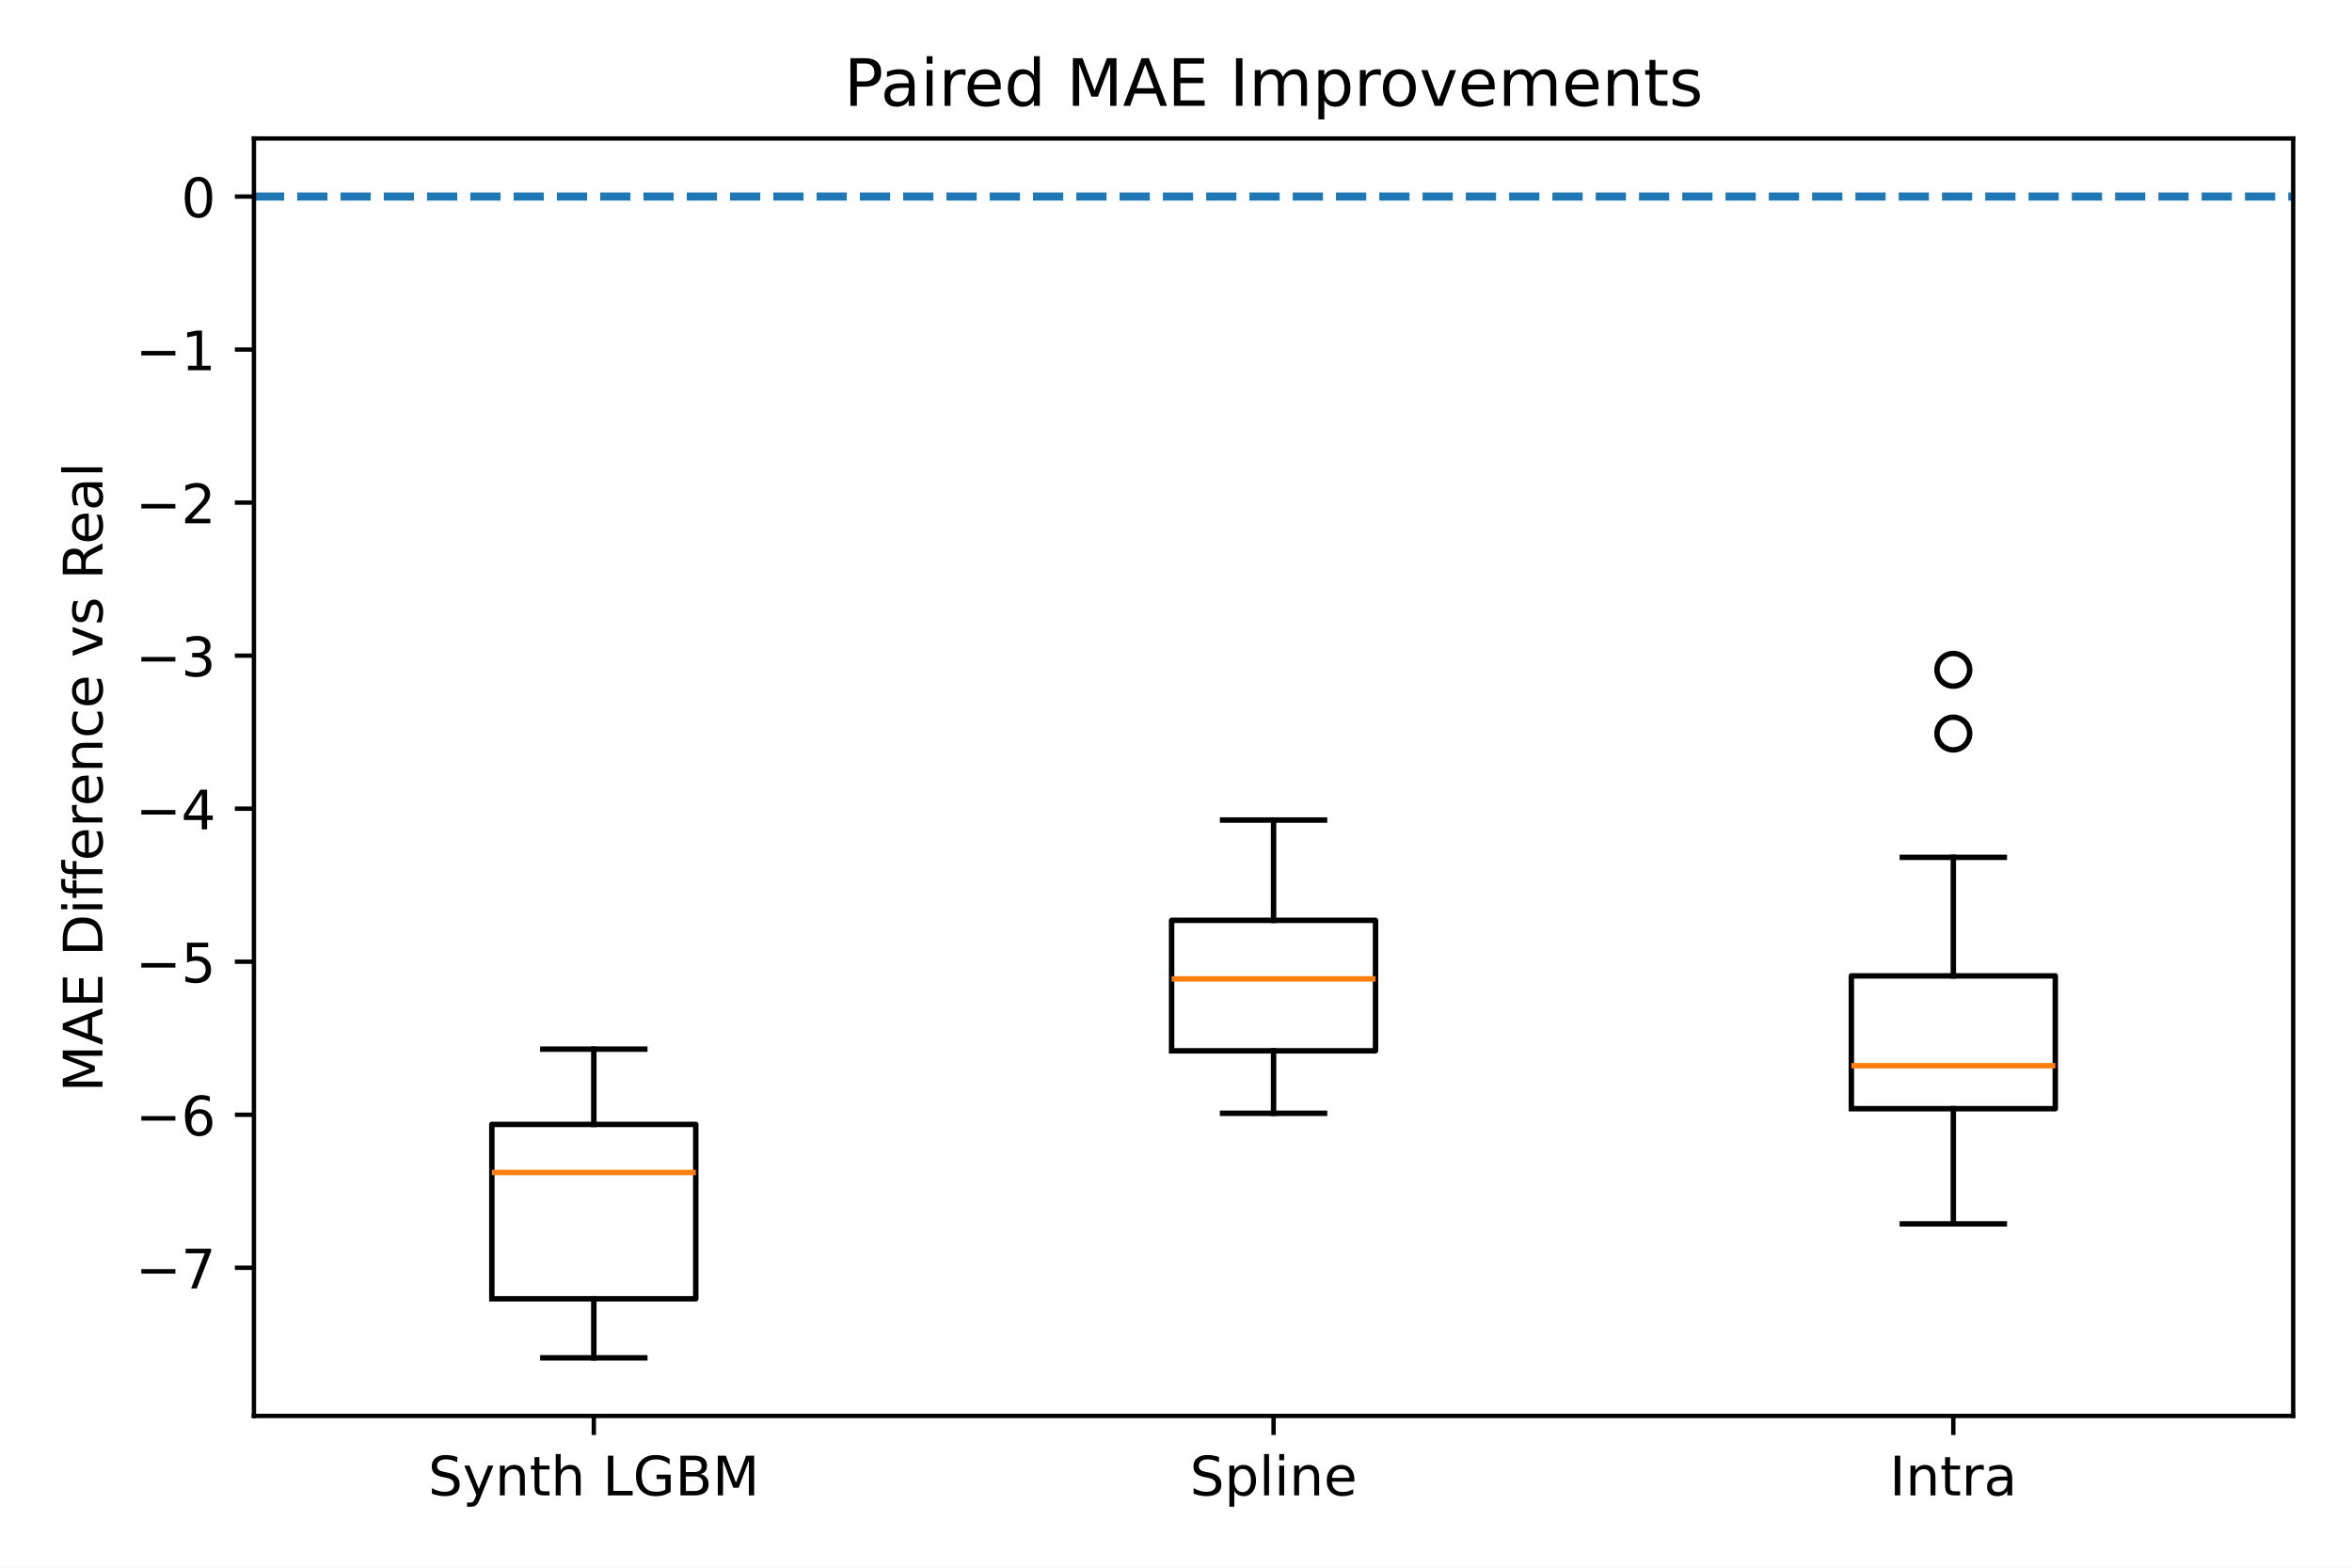
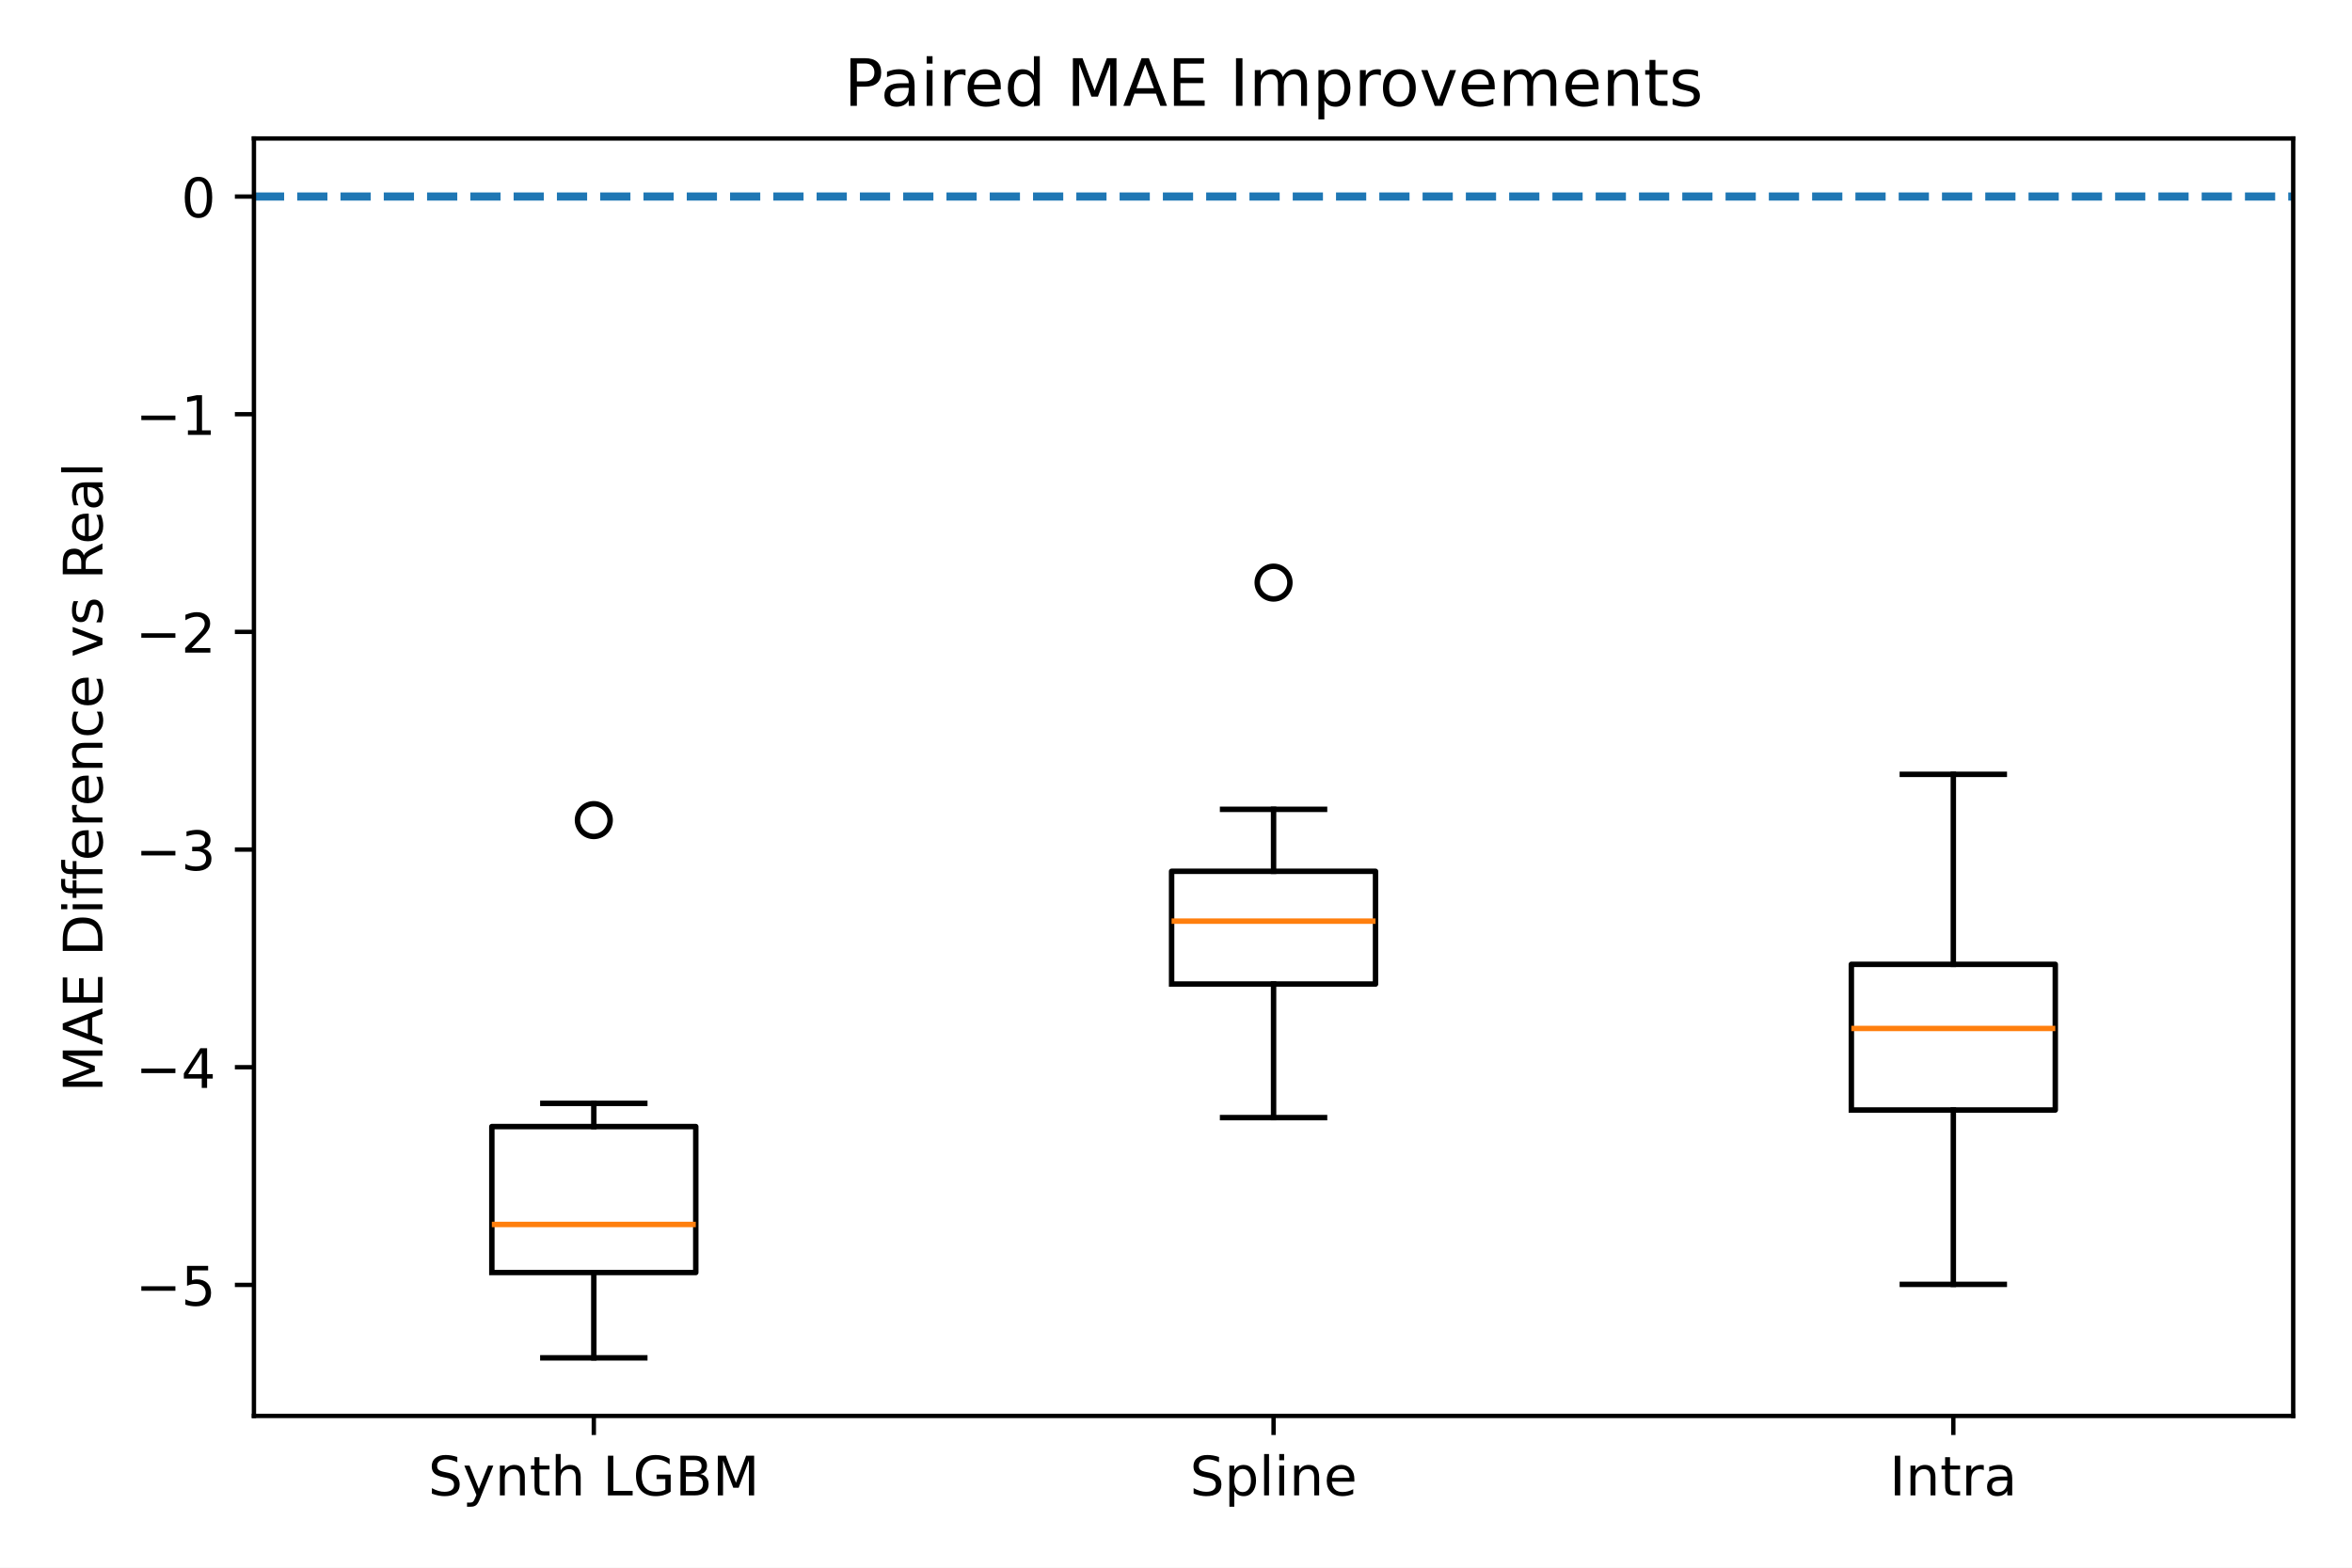
<svg xmlns="http://www.w3.org/2000/svg" xmlns:xlink="http://www.w3.org/1999/xlink" width="432pt" height="288pt" viewBox="0 0 432 288" version="1.1">
  <defs>
    <style type="text/css">*{stroke-linejoin: round; stroke-linecap: butt}</style>
  </defs>
  <g id="figure_1">
    <g id="patch_1">
      <path d="M 0 288  L 432 288  L 432 0  L 0 0  z " style="fill: #ffffff" />
    </g>
    <g id="axes_1">
      <g id="patch_2">
        <path d="M 46.64 260.12  L 421.2 260.12  L 421.2 25.44  L 46.64 25.44  z " style="fill: #ffffff" />
      </g>
      <g id="matplotlib.axis_1">
        <g id="xtick_1">
          <g id="line2d_1">
            <defs>
-               <path id="mcde797df1c" d="M 0 0  L 0 3.5  " style="stroke: #000000; stroke-width: 0.8" />
+               <path id="m7c970ffe17" d="M 0 0  L 0 3.5  " style="stroke: #000000; stroke-width: 0.8" />
            </defs>
            <g>
-               <use xlink:href="#mcde797df1c" x="109.067" y="260.12" style="stroke: #000000; stroke-width: 0.8" />
+               <use xlink:href="#m7c970ffe17" x="109.067" y="260.12" style="stroke: #000000; stroke-width: 0.8" />
            </g>
          </g>
          <g id="text_1">
            <g transform="translate(78.64167 274.7184) scale(0.1 -0.1)">
              <defs>
                <path id="DejaVuSans-53" d="M 3425 4513  L 3425 3897  Q 3066 4069 2747 4153  Q 2428 4238 2131 4238  Q 1616 4238 1336 4038  Q 1056 3838 1056 3469  Q 1056 3159 1242 3001  Q 1428 2844 1947 2747  L 2328 2669  Q 3034 2534 3370 2195  Q 3706 1856 3706 1288  Q 3706 609 3251 259  Q 2797 -91 1919 -91  Q 1588 -91 1214 -16  Q 841 59 441 206  L 441 856  Q 825 641 1194 531  Q 1563 422 1919 422  Q 2459 422 2753 634  Q 3047 847 3047 1241  Q 3047 1584 2836 1778  Q 2625 1972 2144 2069  L 1759 2144  Q 1053 2284 737 2584  Q 422 2884 422 3419  Q 422 4038 858 4394  Q 1294 4750 2059 4750  Q 2388 4750 2728 4690  Q 3069 4631 3425 4513  z " transform="scale(0.015625)" />
                <path id="DejaVuSans-79" d="M 2059 -325  Q 1816 -950 1584 -1140  Q 1353 -1331 966 -1331  L 506 -1331  L 506 -850  L 844 -850  Q 1081 -850 1212 -737  Q 1344 -625 1503 -206  L 1606 56  L 191 3500  L 800 3500  L 1894 763  L 2988 3500  L 3597 3500  L 2059 -325  z " transform="scale(0.015625)" />
                <path id="DejaVuSans-6e" d="M 3513 2113  L 3513 0  L 2938 0  L 2938 2094  Q 2938 2591 2744 2837  Q 2550 3084 2163 3084  Q 1697 3084 1428 2787  Q 1159 2491 1159 1978  L 1159 0  L 581 0  L 581 3500  L 1159 3500  L 1159 2956  Q 1366 3272 1645 3428  Q 1925 3584 2291 3584  Q 2894 3584 3203 3211  Q 3513 2838 3513 2113  z " transform="scale(0.015625)" />
                <path id="DejaVuSans-74" d="M 1172 4494  L 1172 3500  L 2356 3500  L 2356 3053  L 1172 3053  L 1172 1153  Q 1172 725 1289 603  Q 1406 481 1766 481  L 2356 481  L 2356 0  L 1766 0  Q 1100 0 847 248  Q 594 497 594 1153  L 594 3053  L 172 3053  L 172 3500  L 594 3500  L 594 4494  L 1172 4494  z " transform="scale(0.015625)" />
                <path id="DejaVuSans-68" d="M 3513 2113  L 3513 0  L 2938 0  L 2938 2094  Q 2938 2591 2744 2837  Q 2550 3084 2163 3084  Q 1697 3084 1428 2787  Q 1159 2491 1159 1978  L 1159 0  L 581 0  L 581 4863  L 1159 4863  L 1159 2956  Q 1366 3272 1645 3428  Q 1925 3584 2291 3584  Q 2894 3584 3203 3211  Q 3513 2838 3513 2113  z " transform="scale(0.015625)" />
                <path id="DejaVuSans-20" transform="scale(0.015625)" />
                <path id="DejaVuSans-4c" d="M 628 4666  L 1259 4666  L 1259 531  L 3531 531  L 3531 0  L 628 0  L 628 4666  z " transform="scale(0.015625)" />
                <path id="DejaVuSans-47" d="M 3809 666  L 3809 1919  L 2778 1919  L 2778 2438  L 4434 2438  L 4434 434  Q 4069 175 3628 42  Q 3188 -91 2688 -91  Q 1594 -91 976 548  Q 359 1188 359 2328  Q 359 3472 976 4111  Q 1594 4750 2688 4750  Q 3144 4750 3555 4637  Q 3966 4525 4313 4306  L 4313 3634  Q 3963 3931 3569 4081  Q 3175 4231 2741 4231  Q 1884 4231 1454 3753  Q 1025 3275 1025 2328  Q 1025 1384 1454 906  Q 1884 428 2741 428  Q 3075 428 3337 486  Q 3600 544 3809 666  z " transform="scale(0.015625)" />
                <path id="DejaVuSans-42" d="M 1259 2228  L 1259 519  L 2272 519  Q 2781 519 3026 730  Q 3272 941 3272 1375  Q 3272 1813 3026 2020  Q 2781 2228 2272 2228  L 1259 2228  z M 1259 4147  L 1259 2741  L 2194 2741  Q 2656 2741 2882 2914  Q 3109 3088 3109 3444  Q 3109 3797 2882 3972  Q 2656 4147 2194 4147  L 1259 4147  z M 628 4666  L 2241 4666  Q 2963 4666 3353 4366  Q 3744 4066 3744 3513  Q 3744 3084 3544 2831  Q 3344 2578 2956 2516  Q 3422 2416 3680 2098  Q 3938 1781 3938 1306  Q 3938 681 3513 340  Q 3088 0 2303 0  L 628 0  L 628 4666  z " transform="scale(0.015625)" />
                <path id="DejaVuSans-4d" d="M 628 4666  L 1569 4666  L 2759 1491  L 3956 4666  L 4897 4666  L 4897 0  L 4281 0  L 4281 4097  L 3078 897  L 2444 897  L 1241 4097  L 1241 0  L 628 0  L 628 4666  z " transform="scale(0.015625)" />
              </defs>
              <use xlink:href="#DejaVuSans-53" />
              <use xlink:href="#DejaVuSans-79" transform="translate(63.47656 0)" />
              <use xlink:href="#DejaVuSans-6e" transform="translate(122.6562 0)" />
              <use xlink:href="#DejaVuSans-74" transform="translate(186.0352 0)" />
              <use xlink:href="#DejaVuSans-68" transform="translate(225.2441 0)" />
              <use xlink:href="#DejaVuSans-20" transform="translate(288.623 0)" />
              <use xlink:href="#DejaVuSans-4c" transform="translate(320.4102 0)" />
              <use xlink:href="#DejaVuSans-47" transform="translate(376.123 0)" />
              <use xlink:href="#DejaVuSans-42" transform="translate(453.6133 0)" />
              <use xlink:href="#DejaVuSans-4d" transform="translate(522.2168 0)" />
            </g>
          </g>
        </g>
        <g id="xtick_2">
          <g id="line2d_2">
            <g>
-               <use xlink:href="#mcde797df1c" x="233.92" y="260.12" style="stroke: #000000; stroke-width: 0.8" />
+               <use xlink:href="#m7c970ffe17" x="233.92" y="260.12" style="stroke: #000000; stroke-width: 0.8" />
            </g>
          </g>
          <g id="text_2">
            <g transform="translate(218.5481 274.7184) scale(0.1 -0.1)">
              <defs>
                <path id="DejaVuSans-70" d="M 1159 525  L 1159 -1331  L 581 -1331  L 581 3500  L 1159 3500  L 1159 2969  Q 1341 3281 1617 3432  Q 1894 3584 2278 3584  Q 2916 3584 3314 3078  Q 3713 2572 3713 1747  Q 3713 922 3314 415  Q 2916 -91 2278 -91  Q 1894 -91 1617 61  Q 1341 213 1159 525  z M 3116 1747  Q 3116 2381 2855 2742  Q 2594 3103 2138 3103  Q 1681 3103 1420 2742  Q 1159 2381 1159 1747  Q 1159 1113 1420 752  Q 1681 391 2138 391  Q 2594 391 2855 752  Q 3116 1113 3116 1747  z " transform="scale(0.015625)" />
                <path id="DejaVuSans-6c" d="M 603 4863  L 1178 4863  L 1178 0  L 603 0  L 603 4863  z " transform="scale(0.015625)" />
                <path id="DejaVuSans-69" d="M 603 3500  L 1178 3500  L 1178 0  L 603 0  L 603 3500  z M 603 4863  L 1178 4863  L 1178 4134  L 603 4134  L 603 4863  z " transform="scale(0.015625)" />
                <path id="DejaVuSans-65" d="M 3597 1894  L 3597 1613  L 953 1613  Q 991 1019 1311 708  Q 1631 397 2203 397  Q 2534 397 2845 478  Q 3156 559 3463 722  L 3463 178  Q 3153 47 2828 -22  Q 2503 -91 2169 -91  Q 1331 -91 842 396  Q 353 884 353 1716  Q 353 2575 817 3079  Q 1281 3584 2069 3584  Q 2775 3584 3186 3129  Q 3597 2675 3597 1894  z M 3022 2063  Q 3016 2534 2758 2815  Q 2500 3097 2075 3097  Q 1594 3097 1305 2825  Q 1016 2553 972 2059  L 3022 2063  z " transform="scale(0.015625)" />
              </defs>
              <use xlink:href="#DejaVuSans-53" />
              <use xlink:href="#DejaVuSans-70" transform="translate(63.47656 0)" />
              <use xlink:href="#DejaVuSans-6c" transform="translate(126.9531 0)" />
              <use xlink:href="#DejaVuSans-69" transform="translate(154.7363 0)" />
              <use xlink:href="#DejaVuSans-6e" transform="translate(182.5195 0)" />
              <use xlink:href="#DejaVuSans-65" transform="translate(245.8984 0)" />
            </g>
          </g>
        </g>
        <g id="xtick_3">
          <g id="line2d_3">
            <g>
-               <use xlink:href="#mcde797df1c" x="358.773" y="260.12" style="stroke: #000000; stroke-width: 0.8" />
+               <use xlink:href="#m7c970ffe17" x="358.773" y="260.12" style="stroke: #000000; stroke-width: 0.8" />
            </g>
          </g>
          <g id="text_3">
            <g transform="translate(347.0499 274.7184) scale(0.1 -0.1)">
              <defs>
                <path id="DejaVuSans-49" d="M 628 4666  L 1259 4666  L 1259 0  L 628 0  L 628 4666  z " transform="scale(0.015625)" />
                <path id="DejaVuSans-72" d="M 2631 2963  Q 2534 3019 2420 3045  Q 2306 3072 2169 3072  Q 1681 3072 1420 2755  Q 1159 2438 1159 1844  L 1159 0  L 581 0  L 581 3500  L 1159 3500  L 1159 2956  Q 1341 3275 1631 3429  Q 1922 3584 2338 3584  Q 2397 3584 2469 3576  Q 2541 3569 2628 3553  L 2631 2963  z " transform="scale(0.015625)" />
                <path id="DejaVuSans-61" d="M 2194 1759  Q 1497 1759 1228 1600  Q 959 1441 959 1056  Q 959 750 1161 570  Q 1363 391 1709 391  Q 2188 391 2477 730  Q 2766 1069 2766 1631  L 2766 1759  L 2194 1759  z M 3341 1997  L 3341 0  L 2766 0  L 2766 531  Q 2569 213 2275 61  Q 1981 -91 1556 -91  Q 1019 -91 701 211  Q 384 513 384 1019  Q 384 1609 779 1909  Q 1175 2209 1959 2209  L 2766 2209  L 2766 2266  Q 2766 2663 2505 2880  Q 2244 3097 1772 3097  Q 1472 3097 1187 3025  Q 903 2953 641 2809  L 641 3341  Q 956 3463 1253 3523  Q 1550 3584 1831 3584  Q 2591 3584 2966 3190  Q 3341 2797 3341 1997  z " transform="scale(0.015625)" />
              </defs>
              <use xlink:href="#DejaVuSans-49" />
              <use xlink:href="#DejaVuSans-6e" transform="translate(29.49219 0)" />
              <use xlink:href="#DejaVuSans-74" transform="translate(92.87109 0)" />
              <use xlink:href="#DejaVuSans-72" transform="translate(132.0801 0)" />
              <use xlink:href="#DejaVuSans-61" transform="translate(173.1934 0)" />
            </g>
          </g>
        </g>
      </g>
      <g id="matplotlib.axis_2">
        <g id="ytick_1">
          <g id="line2d_4">
            <defs>
-               <path id="m3163c0c68b" d="M 0 0  L -3.5 0  " style="stroke: #000000; stroke-width: 0.8" />
+               <path id="m992674271c" d="M 0 0  L -3.5 0  " style="stroke: #000000; stroke-width: 0.8" />
            </defs>
            <g>
-               <use xlink:href="#m3163c0c68b" x="46.64" y="232.901" style="stroke: #000000; stroke-width: 0.8" />
+               <use xlink:href="#m992674271c" x="46.64" y="236.049" style="stroke: #000000; stroke-width: 0.8" />
            </g>
          </g>
          <g id="text_4">
-             <g transform="translate(24.89781 236.7004) scale(0.1 -0.1)">
+             <g transform="translate(24.89781 239.8486) scale(0.1 -0.1)">
              <defs>
                <path id="DejaVuSans-2212" d="M 678 2272  L 4684 2272  L 4684 1741  L 678 1741  L 678 2272  z " transform="scale(0.015625)" />
-                 <path id="DejaVuSans-37" d="M 525 4666  L 3525 4666  L 3525 4397  L 1831 0  L 1172 0  L 2766 4134  L 525 4134  L 525 4666  z " transform="scale(0.015625)" />
-               </defs>
-               <use xlink:href="#DejaVuSans-2212" />
-               <use xlink:href="#DejaVuSans-37" transform="translate(83.78906 0)" />
+                 <path id="DejaVuSans-35" d="M 691 4666  L 3169 4666  L 3169 4134  L 1269 4134  L 1269 2991  Q 1406 3038 1543 3061  Q 1681 3084 1819 3084  Q 2600 3084 3056 2656  Q 3513 2228 3513 1497  Q 3513 744 3044 326  Q 2575 -91 1722 -91  Q 1428 -91 1123 -41  Q 819 9 494 109  L 494 744  Q 775 591 1075 516  Q 1375 441 1709 441  Q 2250 441 2565 725  Q 2881 1009 2881 1497  Q 2881 1984 2565 2268  Q 2250 2553 1709 2553  Q 1456 2553 1204 2497  Q 953 2441 691 2322  L 691 4666  z " transform="scale(0.015625)" />
+               </defs>
+               <use xlink:href="#DejaVuSans-2212" />
+               <use xlink:href="#DejaVuSans-35" transform="translate(83.78906 0)" />
            </g>
          </g>
        </g>
        <g id="ytick_2">
          <g id="line2d_5">
            <g>
-               <use xlink:href="#m3163c0c68b" x="46.64" y="204.788" style="stroke: #000000; stroke-width: 0.8" />
+               <use xlink:href="#m992674271c" x="46.64" y="196.061" style="stroke: #000000; stroke-width: 0.8" />
            </g>
          </g>
          <g id="text_5">
-             <g transform="translate(24.89781 208.587) scale(0.1 -0.1)">
-               <defs>
-                 <path id="DejaVuSans-36" d="M 2113 2584  Q 1688 2584 1439 2293  Q 1191 2003 1191 1497  Q 1191 994 1439 701  Q 1688 409 2113 409  Q 2538 409 2786 701  Q 3034 994 3034 1497  Q 3034 2003 2786 2293  Q 2538 2584 2113 2584  z M 3366 4563  L 3366 3988  Q 3128 4100 2886 4159  Q 2644 4219 2406 4219  Q 1781 4219 1451 3797  Q 1122 3375 1075 2522  Q 1259 2794 1537 2939  Q 1816 3084 2150 3084  Q 2853 3084 3261 2657  Q 3669 2231 3669 1497  Q 3669 778 3244 343  Q 2819 -91 2113 -91  Q 1303 -91 875 529  Q 447 1150 447 2328  Q 447 3434 972 4092  Q 1497 4750 2381 4750  Q 2619 4750 2861 4703  Q 3103 4656 3366 4563  z " transform="scale(0.015625)" />
-               </defs>
-               <use xlink:href="#DejaVuSans-2212" />
-               <use xlink:href="#DejaVuSans-36" transform="translate(83.78906 0)" />
+             <g transform="translate(24.89781 199.8602) scale(0.1 -0.1)">
+               <defs>
+                 <path id="DejaVuSans-34" d="M 2419 4116  L 825 1625  L 2419 1625  L 2419 4116  z M 2253 4666  L 3047 4666  L 3047 1625  L 3713 1625  L 3713 1100  L 3047 1100  L 3047 0  L 2419 0  L 2419 1100  L 313 1100  L 313 1709  L 2253 4666  z " transform="scale(0.015625)" />
+               </defs>
+               <use xlink:href="#DejaVuSans-2212" />
+               <use xlink:href="#DejaVuSans-34" transform="translate(83.78906 0)" />
            </g>
          </g>
        </g>
        <g id="ytick_3">
          <g id="line2d_6">
            <g>
-               <use xlink:href="#m3163c0c68b" x="46.64" y="176.674" style="stroke: #000000; stroke-width: 0.8" />
+               <use xlink:href="#m992674271c" x="46.64" y="156.073" style="stroke: #000000; stroke-width: 0.8" />
            </g>
          </g>
          <g id="text_6">
-             <g transform="translate(24.89781 180.4736) scale(0.1 -0.1)">
-               <defs>
-                 <path id="DejaVuSans-35" d="M 691 4666  L 3169 4666  L 3169 4134  L 1269 4134  L 1269 2991  Q 1406 3038 1543 3061  Q 1681 3084 1819 3084  Q 2600 3084 3056 2656  Q 3513 2228 3513 1497  Q 3513 744 3044 326  Q 2575 -91 1722 -91  Q 1428 -91 1123 -41  Q 819 9 494 109  L 494 744  Q 775 591 1075 516  Q 1375 441 1709 441  Q 2250 441 2565 725  Q 2881 1009 2881 1497  Q 2881 1984 2565 2268  Q 2250 2553 1709 2553  Q 1456 2553 1204 2497  Q 953 2441 691 2322  L 691 4666  z " transform="scale(0.015625)" />
-               </defs>
-               <use xlink:href="#DejaVuSans-2212" />
-               <use xlink:href="#DejaVuSans-35" transform="translate(83.78906 0)" />
+             <g transform="translate(24.89781 159.8717) scale(0.1 -0.1)">
+               <defs>
+                 <path id="DejaVuSans-33" d="M 2597 2516  Q 3050 2419 3304 2112  Q 3559 1806 3559 1356  Q 3559 666 3084 287  Q 2609 -91 1734 -91  Q 1441 -91 1130 -33  Q 819 25 488 141  L 488 750  Q 750 597 1062 519  Q 1375 441 1716 441  Q 2309 441 2620 675  Q 2931 909 2931 1356  Q 2931 1769 2642 2001  Q 2353 2234 1838 2234  L 1294 2234  L 1294 2753  L 1863 2753  Q 2328 2753 2575 2939  Q 2822 3125 2822 3475  Q 2822 3834 2567 4026  Q 2313 4219 1838 4219  Q 1578 4219 1281 4162  Q 984 4106 628 3988  L 628 4550  Q 988 4650 1302 4700  Q 1616 4750 1894 4750  Q 2613 4750 3031 4423  Q 3450 4097 3450 3541  Q 3450 3153 3228 2886  Q 3006 2619 2597 2516  z " transform="scale(0.015625)" />
+               </defs>
+               <use xlink:href="#DejaVuSans-2212" />
+               <use xlink:href="#DejaVuSans-33" transform="translate(83.78906 0)" />
            </g>
          </g>
        </g>
        <g id="ytick_4">
          <g id="line2d_7">
            <g>
-               <use xlink:href="#m3163c0c68b" x="46.64" y="148.561" style="stroke: #000000; stroke-width: 0.8" />
+               <use xlink:href="#m992674271c" x="46.64" y="116.084" style="stroke: #000000; stroke-width: 0.8" />
            </g>
          </g>
          <g id="text_7">
-             <g transform="translate(24.89781 152.3602) scale(0.1 -0.1)">
-               <defs>
-                 <path id="DejaVuSans-34" d="M 2419 4116  L 825 1625  L 2419 1625  L 2419 4116  z M 2253 4666  L 3047 4666  L 3047 1625  L 3713 1625  L 3713 1100  L 3047 1100  L 3047 0  L 2419 0  L 2419 1100  L 313 1100  L 313 1709  L 2253 4666  z " transform="scale(0.015625)" />
-               </defs>
-               <use xlink:href="#DejaVuSans-2212" />
-               <use xlink:href="#DejaVuSans-34" transform="translate(83.78906 0)" />
+             <g transform="translate(24.89781 119.8833) scale(0.1 -0.1)">
+               <defs>
+                 <path id="DejaVuSans-32" d="M 1228 531  L 3431 531  L 3431 0  L 469 0  L 469 531  Q 828 903 1448 1529  Q 2069 2156 2228 2338  Q 2531 2678 2651 2914  Q 2772 3150 2772 3378  Q 2772 3750 2511 3984  Q 2250 4219 1831 4219  Q 1534 4219 1204 4116  Q 875 4013 500 3803  L 500 4441  Q 881 4594 1212 4672  Q 1544 4750 1819 4750  Q 2544 4750 2975 4387  Q 3406 4025 3406 3419  Q 3406 3131 3298 2873  Q 3191 2616 2906 2266  Q 2828 2175 2409 1742  Q 1991 1309 1228 531  z " transform="scale(0.015625)" />
+               </defs>
+               <use xlink:href="#DejaVuSans-2212" />
+               <use xlink:href="#DejaVuSans-32" transform="translate(83.78906 0)" />
            </g>
          </g>
        </g>
        <g id="ytick_5">
          <g id="line2d_8">
            <g>
-               <use xlink:href="#m3163c0c68b" x="46.64" y="120.448" style="stroke: #000000; stroke-width: 0.8" />
+               <use xlink:href="#m992674271c" x="46.64" y="76.096" style="stroke: #000000; stroke-width: 0.8" />
            </g>
          </g>
          <g id="text_8">
-             <g transform="translate(24.89781 124.2468) scale(0.1 -0.1)">
-               <defs>
-                 <path id="DejaVuSans-33" d="M 2597 2516  Q 3050 2419 3304 2112  Q 3559 1806 3559 1356  Q 3559 666 3084 287  Q 2609 -91 1734 -91  Q 1441 -91 1130 -33  Q 819 25 488 141  L 488 750  Q 750 597 1062 519  Q 1375 441 1716 441  Q 2309 441 2620 675  Q 2931 909 2931 1356  Q 2931 1769 2642 2001  Q 2353 2234 1838 2234  L 1294 2234  L 1294 2753  L 1863 2753  Q 2328 2753 2575 2939  Q 2822 3125 2822 3475  Q 2822 3834 2567 4026  Q 2313 4219 1838 4219  Q 1578 4219 1281 4162  Q 984 4106 628 3988  L 628 4550  Q 988 4650 1302 4700  Q 1616 4750 1894 4750  Q 2613 4750 3031 4423  Q 3450 4097 3450 3541  Q 3450 3153 3228 2886  Q 3006 2619 2597 2516  z " transform="scale(0.015625)" />
-               </defs>
-               <use xlink:href="#DejaVuSans-2212" />
-               <use xlink:href="#DejaVuSans-33" transform="translate(83.78906 0)" />
+             <g transform="translate(24.89781 79.89491) scale(0.1 -0.1)">
+               <defs>
+                 <path id="DejaVuSans-31" d="M 794 531  L 1825 531  L 1825 4091  L 703 3866  L 703 4441  L 1819 4666  L 2450 4666  L 2450 531  L 3481 531  L 3481 0  L 794 0  L 794 531  z " transform="scale(0.015625)" />
+               </defs>
+               <use xlink:href="#DejaVuSans-2212" />
+               <use xlink:href="#DejaVuSans-31" transform="translate(83.78906 0)" />
            </g>
          </g>
        </g>
        <g id="ytick_6">
          <g id="line2d_9">
            <g>
-               <use xlink:href="#m3163c0c68b" x="46.64" y="92.334" style="stroke: #000000; stroke-width: 0.8" />
+               <use xlink:href="#m992674271c" x="46.64" y="36.107" style="stroke: #000000; stroke-width: 0.8" />
            </g>
          </g>
          <g id="text_9">
-             <g transform="translate(24.89781 96.13333) scale(0.1 -0.1)">
-               <defs>
-                 <path id="DejaVuSans-32" d="M 1228 531  L 3431 531  L 3431 0  L 469 0  L 469 531  Q 828 903 1448 1529  Q 2069 2156 2228 2338  Q 2531 2678 2651 2914  Q 2772 3150 2772 3378  Q 2772 3750 2511 3984  Q 2250 4219 1831 4219  Q 1534 4219 1204 4116  Q 875 4013 500 3803  L 500 4441  Q 881 4594 1212 4672  Q 1544 4750 1819 4750  Q 2544 4750 2975 4387  Q 3406 4025 3406 3419  Q 3406 3131 3298 2873  Q 3191 2616 2906 2266  Q 2828 2175 2409 1742  Q 1991 1309 1228 531  z " transform="scale(0.015625)" />
-               </defs>
-               <use xlink:href="#DejaVuSans-2212" />
-               <use xlink:href="#DejaVuSans-32" transform="translate(83.78906 0)" />
-             </g>
-           </g>
-         </g>
-         <g id="ytick_7">
-           <g id="line2d_10">
-             <g>
-               <use xlink:href="#m3163c0c68b" x="46.64" y="64.221" style="stroke: #000000; stroke-width: 0.8" />
-             </g>
-           </g>
-           <g id="text_10">
-             <g transform="translate(24.89781 68.01991) scale(0.1 -0.1)">
-               <defs>
-                 <path id="DejaVuSans-31" d="M 794 531  L 1825 531  L 1825 4091  L 703 3866  L 703 4441  L 1819 4666  L 2450 4666  L 2450 531  L 3481 531  L 3481 0  L 794 0  L 794 531  z " transform="scale(0.015625)" />
-               </defs>
-               <use xlink:href="#DejaVuSans-2212" />
-               <use xlink:href="#DejaVuSans-31" transform="translate(83.78906 0)" />
-             </g>
-           </g>
-         </g>
-         <g id="ytick_8">
-           <g id="line2d_11">
-             <g>
-               <use xlink:href="#m3163c0c68b" x="46.64" y="36.107" style="stroke: #000000; stroke-width: 0.8" />
-             </g>
-           </g>
-           <g id="text_11">
            <g transform="translate(33.2775 39.90649) scale(0.1 -0.1)">
              <defs>
                <path id="DejaVuSans-30" d="M 2034 4250  Q 1547 4250 1301 3770  Q 1056 3291 1056 2328  Q 1056 1369 1301 889  Q 1547 409 2034 409  Q 2525 409 2770 889  Q 3016 1369 3016 2328  Q 3016 3291 2770 3770  Q 2525 4250 2034 4250  z M 2034 4750  Q 2819 4750 3233 4129  Q 3647 3509 3647 2328  Q 3647 1150 3233 529  Q 2819 -91 2034 -91  Q 1250 -91 836 529  Q 422 1150 422 2328  Q 422 3509 836 4129  Q 1250 4750 2034 4750  z " transform="scale(0.015625)" />
              </defs>
              <use xlink:href="#DejaVuSans-30" />
            </g>
          </g>
        </g>
-         <g id="text_12">
+         <g id="text_10">
          <g transform="translate(18.81812 200.6339) rotate(-90) scale(0.1 -0.1)">
            <defs>
              <path id="DejaVuSans-41" d="M 2188 4044  L 1331 1722  L 3047 1722  L 2188 4044  z M 1831 4666  L 2547 4666  L 4325 0  L 3669 0  L 3244 1197  L 1141 1197  L 716 0  L 50 0  L 1831 4666  z " transform="scale(0.015625)" />
              <path id="DejaVuSans-45" d="M 628 4666  L 3578 4666  L 3578 4134  L 1259 4134  L 1259 2753  L 3481 2753  L 3481 2222  L 1259 2222  L 1259 531  L 3634 531  L 3634 0  L 628 0  L 628 4666  z " transform="scale(0.015625)" />
              <path id="DejaVuSans-44" d="M 1259 4147  L 1259 519  L 2022 519  Q 2988 519 3436 956  Q 3884 1394 3884 2338  Q 3884 3275 3436 3711  Q 2988 4147 2022 4147  L 1259 4147  z M 628 4666  L 1925 4666  Q 3281 4666 3915 4102  Q 4550 3538 4550 2338  Q 4550 1131 3912 565  Q 3275 0 1925 0  L 628 0  L 628 4666  z " transform="scale(0.015625)" />
              <path id="DejaVuSans-66" d="M 2375 4863  L 2375 4384  L 1825 4384  Q 1516 4384 1395 4259  Q 1275 4134 1275 3809  L 1275 3500  L 2222 3500  L 2222 3053  L 1275 3053  L 1275 0  L 697 0  L 697 3053  L 147 3053  L 147 3500  L 697 3500  L 697 3744  Q 697 4328 969 4595  Q 1241 4863 1831 4863  L 2375 4863  z " transform="scale(0.015625)" />
              <path id="DejaVuSans-63" d="M 3122 3366  L 3122 2828  Q 2878 2963 2633 3030  Q 2388 3097 2138 3097  Q 1578 3097 1268 2742  Q 959 2388 959 1747  Q 959 1106 1268 751  Q 1578 397 2138 397  Q 2388 397 2633 464  Q 2878 531 3122 666  L 3122 134  Q 2881 22 2623 -34  Q 2366 -91 2075 -91  Q 1284 -91 818 406  Q 353 903 353 1747  Q 353 2603 823 3093  Q 1294 3584 2113 3584  Q 2378 3584 2631 3529  Q 2884 3475 3122 3366  z " transform="scale(0.015625)" />
              <path id="DejaVuSans-76" d="M 191 3500  L 800 3500  L 1894 563  L 2988 3500  L 3597 3500  L 2284 0  L 1503 0  L 191 3500  z " transform="scale(0.015625)" />
              <path id="DejaVuSans-73" d="M 2834 3397  L 2834 2853  Q 2591 2978 2328 3040  Q 2066 3103 1784 3103  Q 1356 3103 1142 2972  Q 928 2841 928 2578  Q 928 2378 1081 2264  Q 1234 2150 1697 2047  L 1894 2003  Q 2506 1872 2764 1633  Q 3022 1394 3022 966  Q 3022 478 2636 193  Q 2250 -91 1575 -91  Q 1294 -91 989 -36  Q 684 19 347 128  L 347 722  Q 666 556 975 473  Q 1284 391 1588 391  Q 1994 391 2212 530  Q 2431 669 2431 922  Q 2431 1156 2273 1281  Q 2116 1406 1581 1522  L 1381 1569  Q 847 1681 609 1914  Q 372 2147 372 2553  Q 372 3047 722 3315  Q 1072 3584 1716 3584  Q 2034 3584 2315 3537  Q 2597 3491 2834 3397  z " transform="scale(0.015625)" />
              <path id="DejaVuSans-52" d="M 2841 2188  Q 3044 2119 3236 1894  Q 3428 1669 3622 1275  L 4263 0  L 3584 0  L 2988 1197  Q 2756 1666 2539 1819  Q 2322 1972 1947 1972  L 1259 1972  L 1259 0  L 628 0  L 628 4666  L 2053 4666  Q 2853 4666 3247 4331  Q 3641 3997 3641 3322  Q 3641 2881 3436 2590  Q 3231 2300 2841 2188  z M 1259 4147  L 1259 2491  L 2053 2491  Q 2509 2491 2742 2702  Q 2975 2913 2975 3322  Q 2975 3731 2742 3939  Q 2509 4147 2053 4147  L 1259 4147  z " transform="scale(0.015625)" />
            </defs>
            <use xlink:href="#DejaVuSans-4d" />
            <use xlink:href="#DejaVuSans-41" transform="translate(86.2793 0)" />
            <use xlink:href="#DejaVuSans-45" transform="translate(154.6875 0)" />
            <use xlink:href="#DejaVuSans-20" transform="translate(217.8711 0)" />
            <use xlink:href="#DejaVuSans-44" transform="translate(249.6582 0)" />
            <use xlink:href="#DejaVuSans-69" transform="translate(326.6602 0)" />
            <use xlink:href="#DejaVuSans-66" transform="translate(354.4434 0)" />
            <use xlink:href="#DejaVuSans-66" transform="translate(389.6484 0)" />
            <use xlink:href="#DejaVuSans-65" transform="translate(424.8535 0)" />
            <use xlink:href="#DejaVuSans-72" transform="translate(486.377 0)" />
            <use xlink:href="#DejaVuSans-65" transform="translate(525.2402 0)" />
            <use xlink:href="#DejaVuSans-6e" transform="translate(586.7637 0)" />
            <use xlink:href="#DejaVuSans-63" transform="translate(650.1426 0)" />
            <use xlink:href="#DejaVuSans-65" transform="translate(705.123 0)" />
            <use xlink:href="#DejaVuSans-20" transform="translate(766.6465 0)" />
            <use xlink:href="#DejaVuSans-76" transform="translate(798.4336 0)" />
            <use xlink:href="#DejaVuSans-73" transform="translate(857.6133 0)" />
            <use xlink:href="#DejaVuSans-20" transform="translate(909.7129 0)" />
            <use xlink:href="#DejaVuSans-52" transform="translate(941.5 0)" />
            <use xlink:href="#DejaVuSans-65" transform="translate(1006.482 0)" />
            <use xlink:href="#DejaVuSans-61" transform="translate(1068.006 0)" />
            <use xlink:href="#DejaVuSans-6c" transform="translate(1129.285 0)" />
          </g>
        </g>
      </g>
+       <g id="line2d_10">
+         <path d="M 90.339 233.775  L 127.795 233.775  L 127.795 206.962  L 90.339 206.962  L 90.339 233.775  " clip-path="url(#pcf0899797c)" style="fill: none; stroke: #000000; stroke-linecap: square" />
+       </g>
+       <g id="line2d_11">
+         <path d="M 109.067 233.775  L 109.067 249.453  " clip-path="url(#pcf0899797c)" style="fill: none; stroke: #000000; stroke-linecap: square" />
+       </g>
      <g id="line2d_12">
-         <path d="M 90.339 238.603  L 127.795 238.603  L 127.795 206.565  L 90.339 206.565  L 90.339 238.603  " clip-path="url(#p50044ea9ec)" style="fill: none; stroke: #000000; stroke-linecap: square" />
+         <path d="M 109.067 206.962  L 109.067 202.7  " clip-path="url(#pcf0899797c)" style="fill: none; stroke: #000000; stroke-linecap: square" />
      </g>
      <g id="line2d_13">
-         <path d="M 109.067 238.603  L 109.067 249.453  " clip-path="url(#p50044ea9ec)" style="fill: none; stroke: #000000; stroke-linecap: square" />
+         <path d="M 99.703 249.453  L 118.431 249.453  " clip-path="url(#pcf0899797c)" style="fill: none; stroke: #000000; stroke-linecap: square" />
      </g>
      <g id="line2d_14">
-         <path d="M 109.067 206.565  L 109.067 192.733  " clip-path="url(#p50044ea9ec)" style="fill: none; stroke: #000000; stroke-linecap: square" />
+         <path d="M 99.703 202.7  L 118.431 202.7  " clip-path="url(#pcf0899797c)" style="fill: none; stroke: #000000; stroke-linecap: square" />
      </g>
      <g id="line2d_15">
-         <path d="M 99.703 249.453  L 118.431 249.453  " clip-path="url(#p50044ea9ec)" style="fill: none; stroke: #000000; stroke-linecap: square" />
+         <defs>
+           <path id="m2a5e6d0919" d="M 0 3  C 0.796 3 1.559 2.684 2.121 2.121  C 2.684 1.559 3 0.796 3 0  C 3 -0.796 2.684 -1.559 2.121 -2.121  C 1.559 -2.684 0.796 -3 0 -3  C -0.796 -3 -1.559 -2.684 -2.121 -2.121  C -2.684 -1.559 -3 -0.796 -3 0  C -3 0.796 -2.684 1.559 -2.121 2.121  C -1.559 2.684 -0.796 3 0 3  z " style="stroke: #000000" />
+         </defs>
+         <g clip-path="url(#pcf0899797c)">
+           <use xlink:href="#m2a5e6d0919" x="109.067" y="150.663" style="fill-opacity: 0; stroke: #000000" />
+         </g>
      </g>
      <g id="line2d_16">
-         <path d="M 99.703 192.733  L 118.431 192.733  " clip-path="url(#p50044ea9ec)" style="fill: none; stroke: #000000; stroke-linecap: square" />
-       </g>
-       <g id="line2d_17" />
+         <path d="M 215.192 180.781  L 252.648 180.781  L 252.648 160.068  L 215.192 160.068  L 215.192 180.781  " clip-path="url(#pcf0899797c)" style="fill: none; stroke: #000000; stroke-linecap: square" />
+       </g>
+       <g id="line2d_17">
+         <path d="M 233.92 180.781  L 233.92 205.317  " clip-path="url(#pcf0899797c)" style="fill: none; stroke: #000000; stroke-linecap: square" />
+       </g>
      <g id="line2d_18">
-         <path d="M 215.192 193.042  L 252.648 193.042  L 252.648 169.078  L 215.192 169.078  L 215.192 193.042  " clip-path="url(#p50044ea9ec)" style="fill: none; stroke: #000000; stroke-linecap: square" />
+         <path d="M 233.92 160.068  L 233.92 148.681  " clip-path="url(#pcf0899797c)" style="fill: none; stroke: #000000; stroke-linecap: square" />
      </g>
      <g id="line2d_19">
-         <path d="M 233.92 193.042  L 233.92 204.523  " clip-path="url(#p50044ea9ec)" style="fill: none; stroke: #000000; stroke-linecap: square" />
+         <path d="M 224.556 205.317  L 243.284 205.317  " clip-path="url(#pcf0899797c)" style="fill: none; stroke: #000000; stroke-linecap: square" />
      </g>
      <g id="line2d_20">
-         <path d="M 233.92 169.078  L 233.92 150.653  " clip-path="url(#p50044ea9ec)" style="fill: none; stroke: #000000; stroke-linecap: square" />
+         <path d="M 224.556 148.681  L 243.284 148.681  " clip-path="url(#pcf0899797c)" style="fill: none; stroke: #000000; stroke-linecap: square" />
      </g>
      <g id="line2d_21">
-         <path d="M 224.556 204.523  L 243.284 204.523  " clip-path="url(#p50044ea9ec)" style="fill: none; stroke: #000000; stroke-linecap: square" />
+         <g clip-path="url(#pcf0899797c)">
+           <use xlink:href="#m2a5e6d0919" x="233.92" y="107.033" style="fill-opacity: 0; stroke: #000000" />
+         </g>
      </g>
      <g id="line2d_22">
-         <path d="M 224.556 150.653  L 243.284 150.653  " clip-path="url(#p50044ea9ec)" style="fill: none; stroke: #000000; stroke-linecap: square" />
-       </g>
-       <g id="line2d_23" />
+         <path d="M 340.045 203.923  L 377.501 203.923  L 377.501 177.156  L 340.045 177.156  L 340.045 203.923  " clip-path="url(#pcf0899797c)" style="fill: none; stroke: #000000; stroke-linecap: square" />
+       </g>
+       <g id="line2d_23">
+         <path d="M 358.773 203.923  L 358.773 235.953  " clip-path="url(#pcf0899797c)" style="fill: none; stroke: #000000; stroke-linecap: square" />
+       </g>
      <g id="line2d_24">
-         <path d="M 340.045 203.679  L 377.501 203.679  L 377.501 179.275  L 340.045 179.275  L 340.045 203.679  " clip-path="url(#p50044ea9ec)" style="fill: none; stroke: #000000; stroke-linecap: square" />
+         <path d="M 358.773 177.156  L 358.773 142.254  " clip-path="url(#pcf0899797c)" style="fill: none; stroke: #000000; stroke-linecap: square" />
      </g>
      <g id="line2d_25">
-         <path d="M 358.773 203.679  L 358.773 224.836  " clip-path="url(#p50044ea9ec)" style="fill: none; stroke: #000000; stroke-linecap: square" />
+         <path d="M 349.409 235.953  L 368.137 235.953  " clip-path="url(#pcf0899797c)" style="fill: none; stroke: #000000; stroke-linecap: square" />
      </g>
      <g id="line2d_26">
-         <path d="M 358.773 179.275  L 358.773 157.501  " clip-path="url(#p50044ea9ec)" style="fill: none; stroke: #000000; stroke-linecap: square" />
-       </g>
-       <g id="line2d_27">
-         <path d="M 349.409 224.836  L 368.137 224.836  " clip-path="url(#p50044ea9ec)" style="fill: none; stroke: #000000; stroke-linecap: square" />
-       </g>
+         <path d="M 349.409 142.254  L 368.137 142.254  " clip-path="url(#pcf0899797c)" style="fill: none; stroke: #000000; stroke-linecap: square" />
+       </g>
+       <g id="line2d_27" />
      <g id="line2d_28">
-         <path d="M 349.409 157.501  L 368.137 157.501  " clip-path="url(#p50044ea9ec)" style="fill: none; stroke: #000000; stroke-linecap: square" />
+         <path d="M 46.64 36.107  L 421.2 36.107  " clip-path="url(#pcf0899797c)" style="fill: none; stroke-dasharray: 5.55,2.4; stroke-dashoffset: 0; stroke: #1f77b4; stroke-width: 1.5" />
      </g>
      <g id="line2d_29">
-         <defs>
-           <path id="mde5496e5f8" d="M 0 3  C 0.796 3 1.559 2.684 2.121 2.121  C 2.684 1.559 3 0.796 3 0  C 3 -0.796 2.684 -1.559 2.121 -2.121  C 1.559 -2.684 0.796 -3 0 -3  C -0.796 -3 -1.559 -2.684 -2.121 -2.121  C -2.684 -1.559 -3 -0.796 -3 0  C -3 0.796 -2.684 1.559 -2.121 2.121  C -1.559 2.684 -0.796 3 0 3  z " style="stroke: #000000" />
-         </defs>
-         <g clip-path="url(#p50044ea9ec)">
-           <use xlink:href="#mde5496e5f8" x="358.773" y="134.76" style="fill-opacity: 0; stroke: #000000" />
-           <use xlink:href="#mde5496e5f8" x="358.773" y="123.051" style="fill-opacity: 0; stroke: #000000" />
-         </g>
+         <path d="M 90.339 224.943  L 127.795 224.943  " clip-path="url(#pcf0899797c)" style="fill: none; stroke: #ff7f0e" />
      </g>
      <g id="line2d_30">
-         <path d="M 46.64 36.107  L 421.2 36.107  " clip-path="url(#p50044ea9ec)" style="fill: none; stroke-dasharray: 5.55,2.4; stroke-dashoffset: 0; stroke: #1f77b4; stroke-width: 1.5" />
+         <path d="M 215.192 169.225  L 252.648 169.225  " clip-path="url(#pcf0899797c)" style="fill: none; stroke: #ff7f0e" />
      </g>
      <g id="line2d_31">
-         <path d="M 90.339 215.398  L 127.795 215.398  " clip-path="url(#p50044ea9ec)" style="fill: none; stroke: #ff7f0e" />
-       </g>
-       <g id="line2d_32">
-         <path d="M 215.192 179.83  L 252.648 179.83  " clip-path="url(#p50044ea9ec)" style="fill: none; stroke: #ff7f0e" />
-       </g>
-       <g id="line2d_33">
-         <path d="M 340.045 195.79  L 377.501 195.79  " clip-path="url(#p50044ea9ec)" style="fill: none; stroke: #ff7f0e" />
+         <path d="M 340.045 188.94  L 377.501 188.94  " clip-path="url(#pcf0899797c)" style="fill: none; stroke: #ff7f0e" />
      </g>
      <g id="patch_3">
        <path d="M 46.64 260.12  L 46.64 25.44  " style="fill: none; stroke: #000000; stroke-width: 0.8; stroke-linejoin: miter; stroke-linecap: square" />
      </g>
      <g id="patch_4">
        <path d="M 421.2 260.12  L 421.2 25.44  " style="fill: none; stroke: #000000; stroke-width: 0.8; stroke-linejoin: miter; stroke-linecap: square" />
      </g>
      <g id="patch_5">
        <path d="M 46.64 260.12  L 421.2 260.12  " style="fill: none; stroke: #000000; stroke-width: 0.8; stroke-linejoin: miter; stroke-linecap: square" />
      </g>
      <g id="patch_6">
        <path d="M 46.64 25.44  L 421.2 25.44  " style="fill: none; stroke: #000000; stroke-width: 0.8; stroke-linejoin: miter; stroke-linecap: square" />
      </g>
-       <g id="text_13">
+       <g id="text_11">
        <g transform="translate(155.0238 19.44) scale(0.12 -0.12)">
          <defs>
            <path id="DejaVuSans-50" d="M 1259 4147  L 1259 2394  L 2053 2394  Q 2494 2394 2734 2622  Q 2975 2850 2975 3272  Q 2975 3691 2734 3919  Q 2494 4147 2053 4147  L 1259 4147  z M 628 4666  L 2053 4666  Q 2838 4666 3239 4311  Q 3641 3956 3641 3272  Q 3641 2581 3239 2228  Q 2838 1875 2053 1875  L 1259 1875  L 1259 0  L 628 0  L 628 4666  z " transform="scale(0.015625)" />
            <path id="DejaVuSans-64" d="M 2906 2969  L 2906 4863  L 3481 4863  L 3481 0  L 2906 0  L 2906 525  Q 2725 213 2448 61  Q 2172 -91 1784 -91  Q 1150 -91 751 415  Q 353 922 353 1747  Q 353 2572 751 3078  Q 1150 3584 1784 3584  Q 2172 3584 2448 3432  Q 2725 3281 2906 2969  z M 947 1747  Q 947 1113 1208 752  Q 1469 391 1925 391  Q 2381 391 2643 752  Q 2906 1113 2906 1747  Q 2906 2381 2643 2742  Q 2381 3103 1925 3103  Q 1469 3103 1208 2742  Q 947 2381 947 1747  z " transform="scale(0.015625)" />
            <path id="DejaVuSans-6d" d="M 3328 2828  Q 3544 3216 3844 3400  Q 4144 3584 4550 3584  Q 5097 3584 5394 3201  Q 5691 2819 5691 2113  L 5691 0  L 5113 0  L 5113 2094  Q 5113 2597 4934 2840  Q 4756 3084 4391 3084  Q 3944 3084 3684 2787  Q 3425 2491 3425 1978  L 3425 0  L 2847 0  L 2847 2094  Q 2847 2600 2669 2842  Q 2491 3084 2119 3084  Q 1678 3084 1418 2786  Q 1159 2488 1159 1978  L 1159 0  L 581 0  L 581 3500  L 1159 3500  L 1159 2956  Q 1356 3278 1631 3431  Q 1906 3584 2284 3584  Q 2666 3584 2933 3390  Q 3200 3197 3328 2828  z " transform="scale(0.015625)" />
            <path id="DejaVuSans-6f" d="M 1959 3097  Q 1497 3097 1228 2736  Q 959 2375 959 1747  Q 959 1119 1226 758  Q 1494 397 1959 397  Q 2419 397 2687 759  Q 2956 1122 2956 1747  Q 2956 2369 2687 2733  Q 2419 3097 1959 3097  z M 1959 3584  Q 2709 3584 3137 3096  Q 3566 2609 3566 1747  Q 3566 888 3137 398  Q 2709 -91 1959 -91  Q 1206 -91 779 398  Q 353 888 353 1747  Q 353 2609 779 3096  Q 1206 3584 1959 3584  z " transform="scale(0.015625)" />
          </defs>
          <use xlink:href="#DejaVuSans-50" />
          <use xlink:href="#DejaVuSans-61" transform="translate(55.80273 0)" />
          <use xlink:href="#DejaVuSans-69" transform="translate(117.082 0)" />
          <use xlink:href="#DejaVuSans-72" transform="translate(144.8652 0)" />
          <use xlink:href="#DejaVuSans-65" transform="translate(183.7285 0)" />
          <use xlink:href="#DejaVuSans-64" transform="translate(245.252 0)" />
          <use xlink:href="#DejaVuSans-20" transform="translate(308.7285 0)" />
          <use xlink:href="#DejaVuSans-4d" transform="translate(340.5156 0)" />
          <use xlink:href="#DejaVuSans-41" transform="translate(426.7949 0)" />
          <use xlink:href="#DejaVuSans-45" transform="translate(495.2031 0)" />
          <use xlink:href="#DejaVuSans-20" transform="translate(558.3867 0)" />
          <use xlink:href="#DejaVuSans-49" transform="translate(590.1738 0)" />
          <use xlink:href="#DejaVuSans-6d" transform="translate(619.666 0)" />
          <use xlink:href="#DejaVuSans-70" transform="translate(717.0781 0)" />
          <use xlink:href="#DejaVuSans-72" transform="translate(780.5547 0)" />
          <use xlink:href="#DejaVuSans-6f" transform="translate(819.418 0)" />
          <use xlink:href="#DejaVuSans-76" transform="translate(880.5996 0)" />
          <use xlink:href="#DejaVuSans-65" transform="translate(939.7793 0)" />
          <use xlink:href="#DejaVuSans-6d" transform="translate(1001.303 0)" />
          <use xlink:href="#DejaVuSans-65" transform="translate(1098.715 0)" />
          <use xlink:href="#DejaVuSans-6e" transform="translate(1160.238 0)" />
          <use xlink:href="#DejaVuSans-74" transform="translate(1223.617 0)" />
          <use xlink:href="#DejaVuSans-73" transform="translate(1262.826 0)" />
        </g>
      </g>
    </g>
  </g>
  <defs>
-     <clipPath id="p50044ea9ec">
+     <clipPath id="pcf0899797c">
      <rect x="46.64" y="25.44" width="374.56" height="234.68" />
    </clipPath>
  </defs>
</svg>
